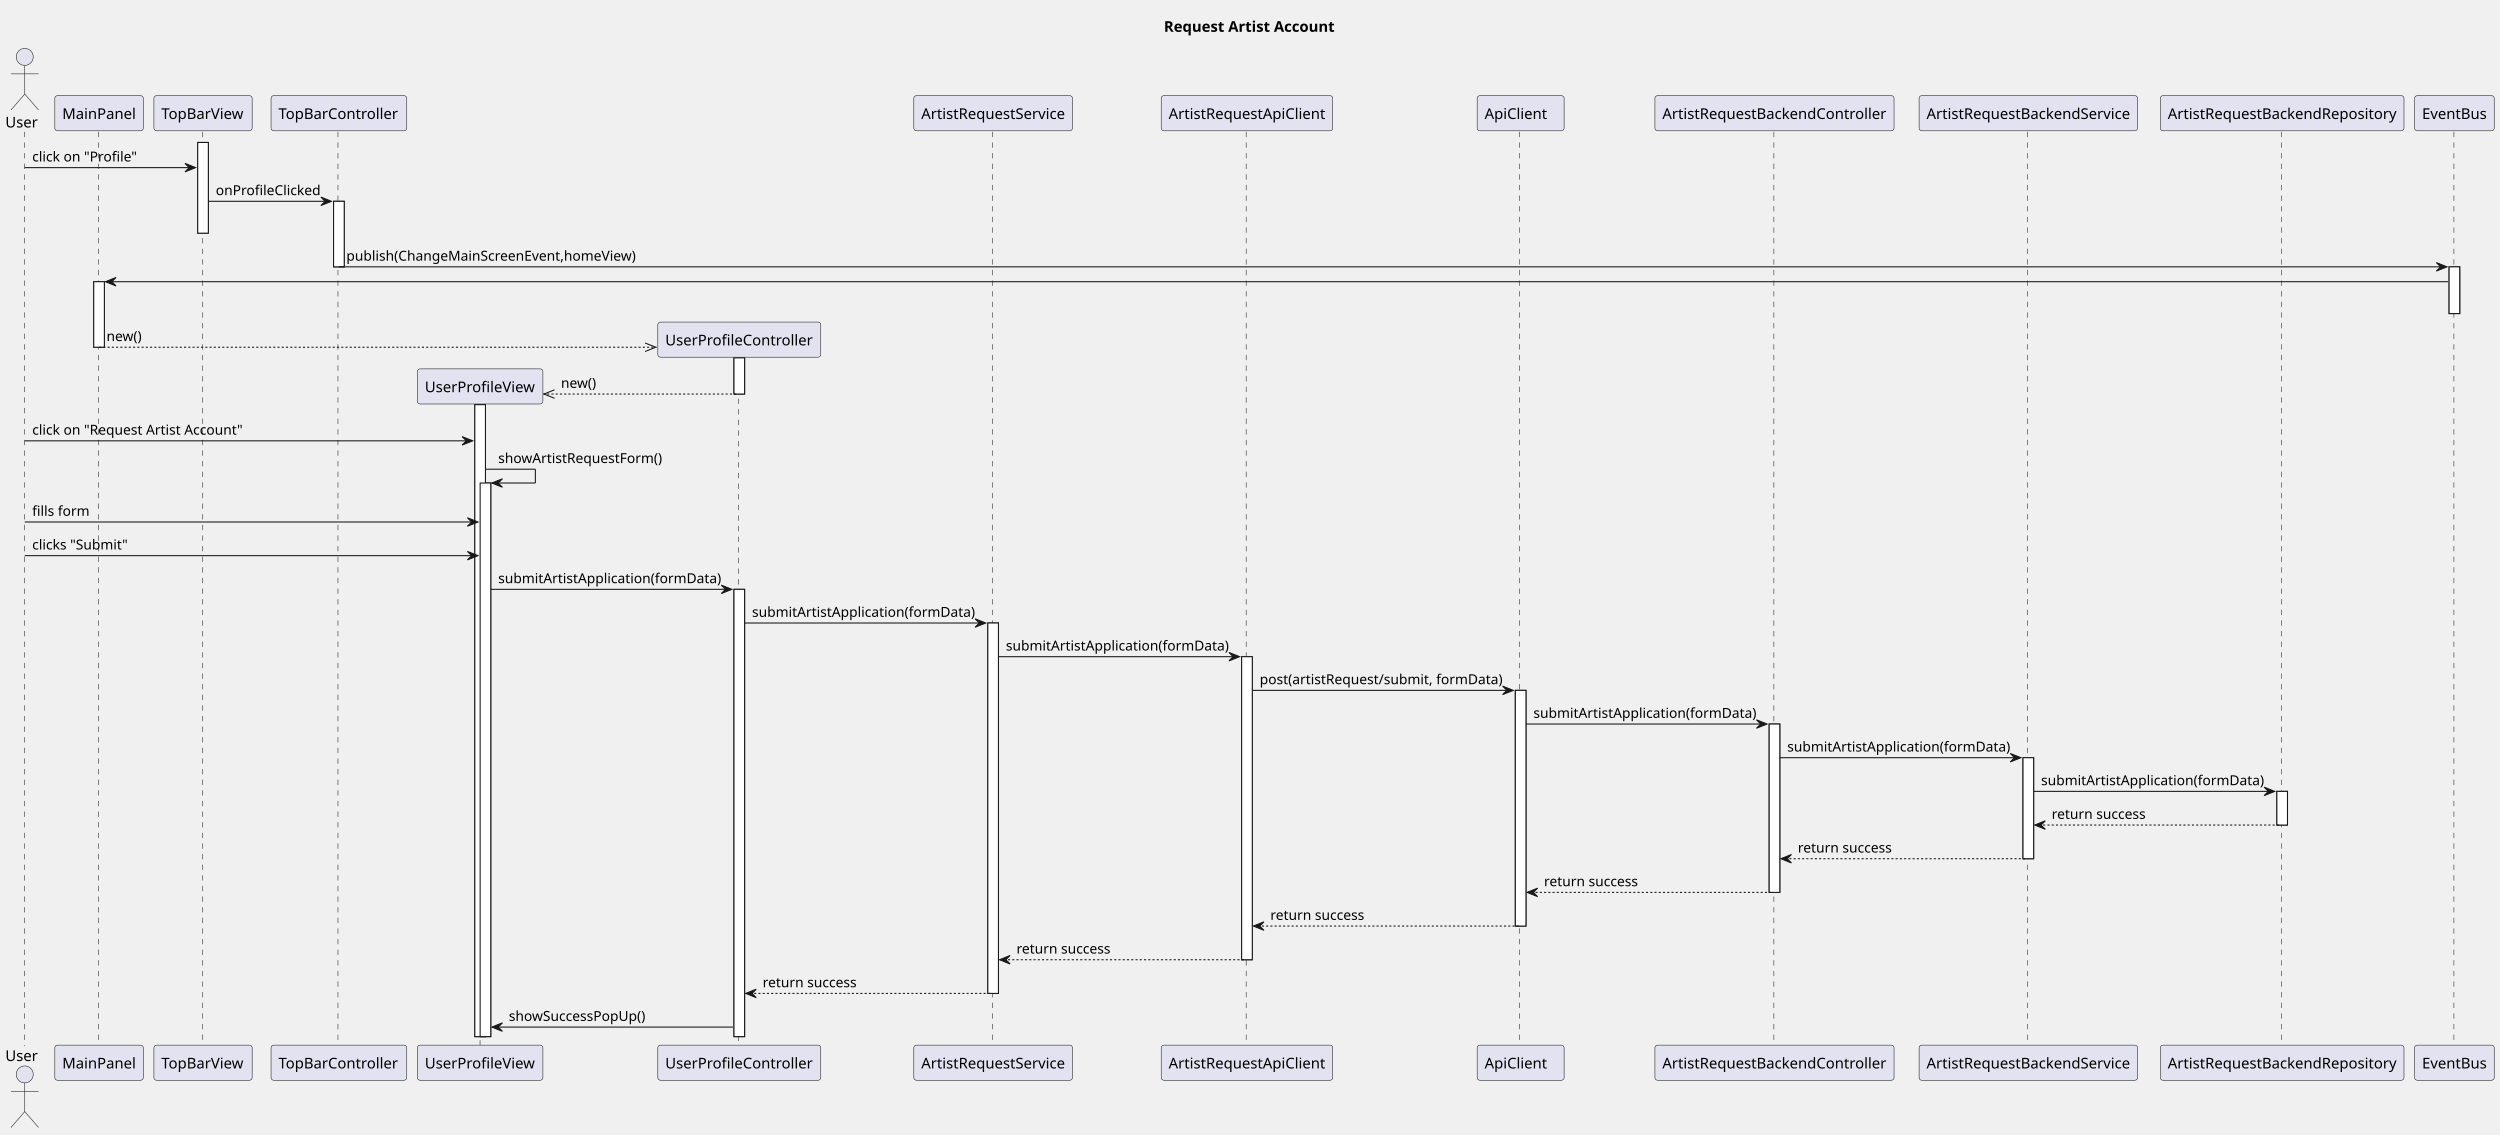
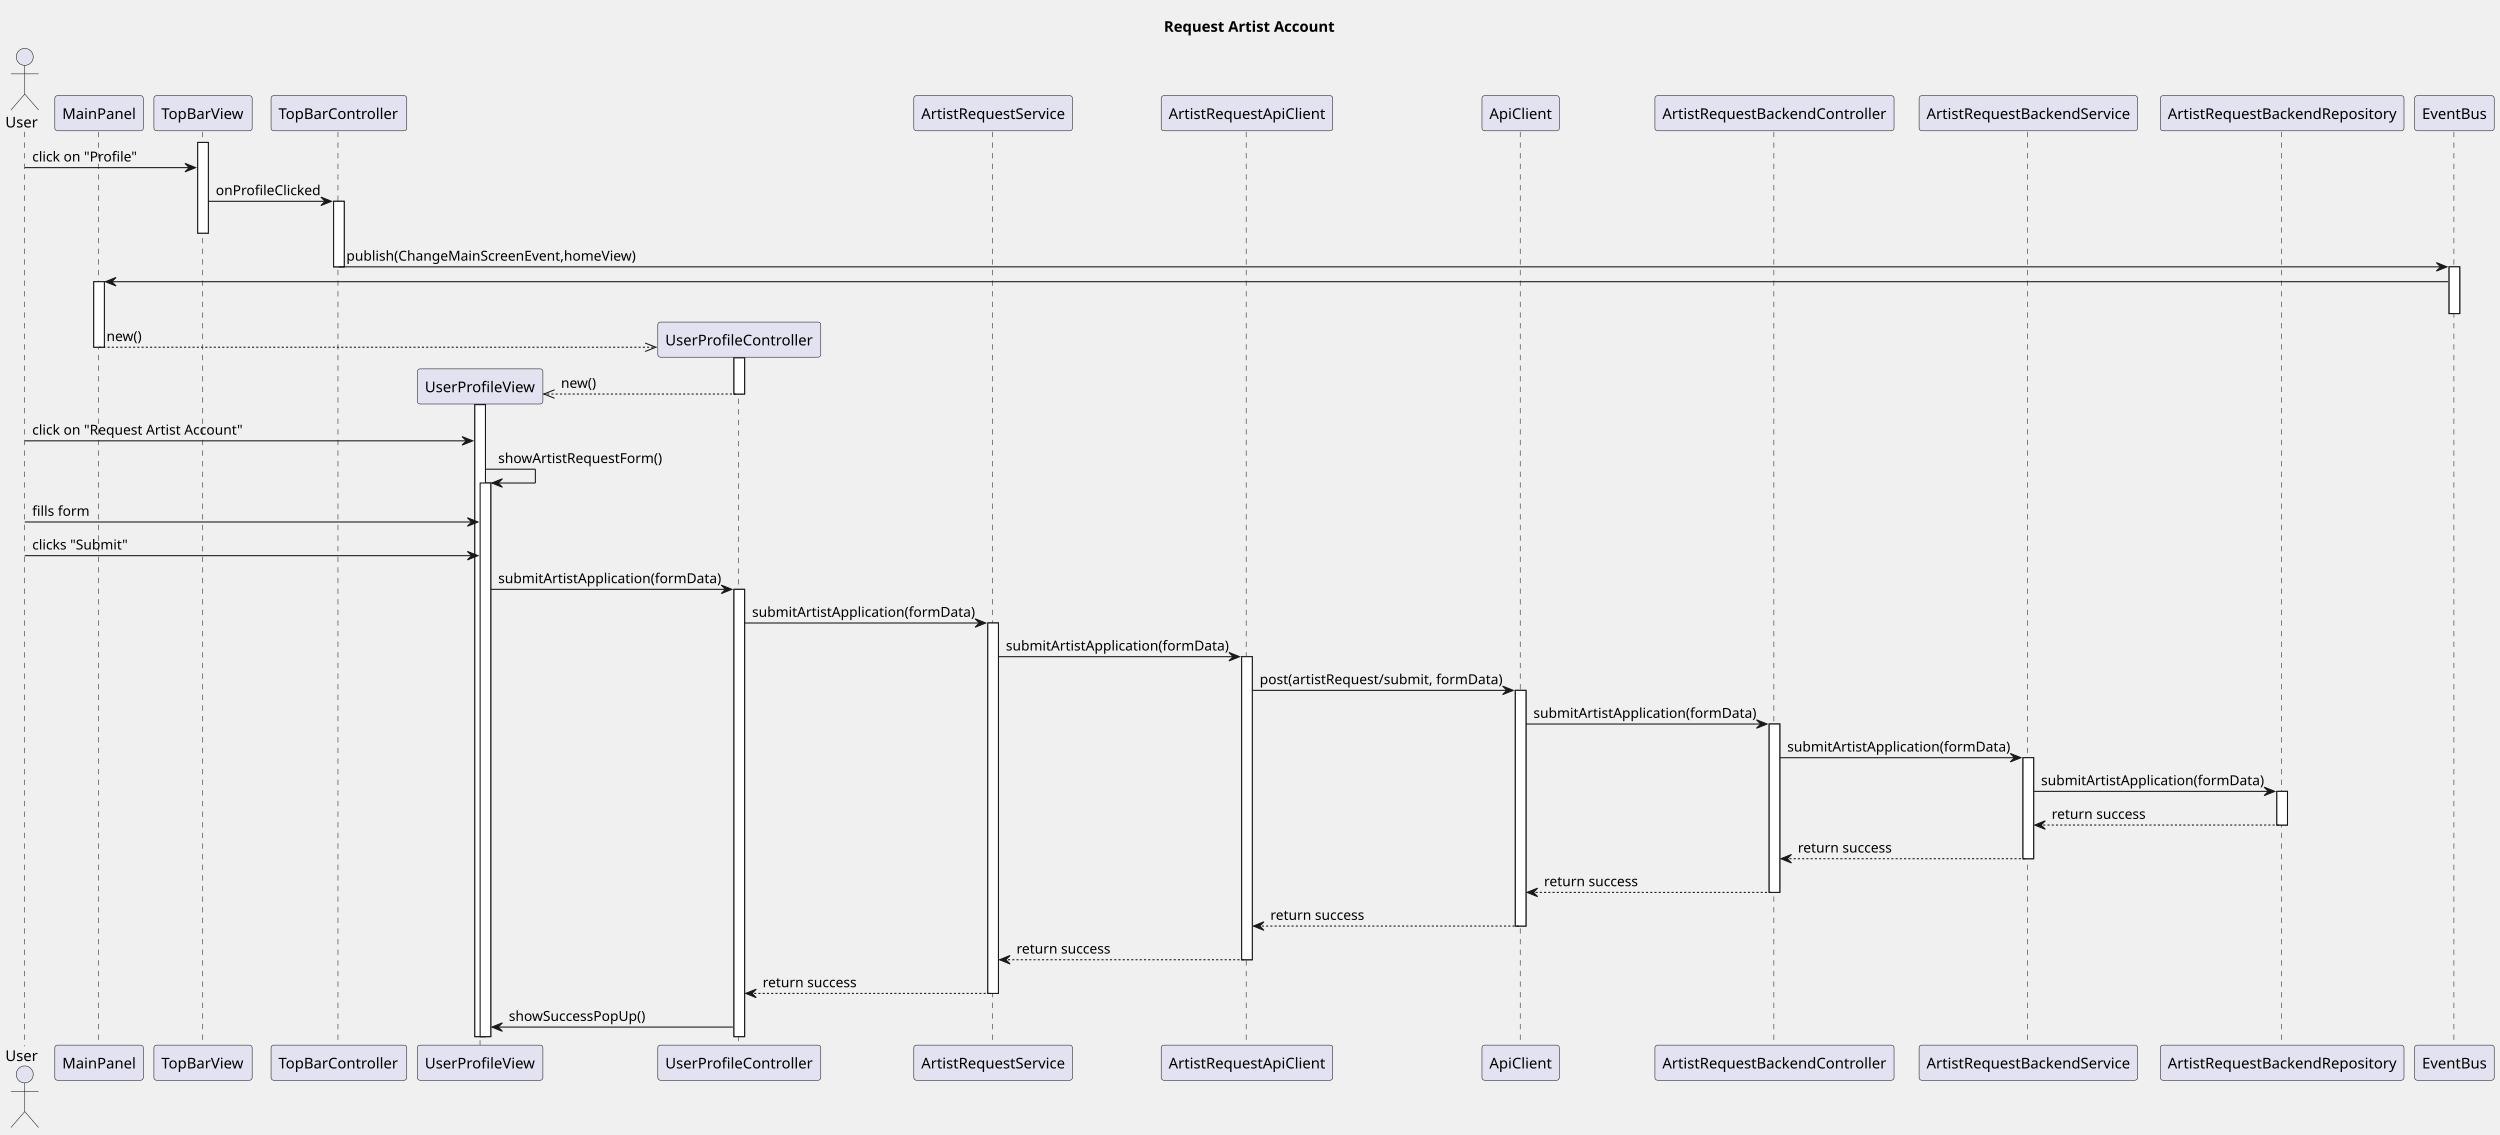
<svg xmlns="http://www.w3.org/2000/svg" contentStyleType="text/css" data-diagram-type="SEQUENCE" height="1068px" preserveAspectRatio="none" style="width:2354px;height:1068px;background:#FFFFFF;" version="1.1" viewBox="0 0 2354 1068" width="2354px" zoomAndPan="magnify">
  <defs />
  <g>
    <text fill="#000000" font-family="sans-serif" font-size="14" font-weight="bold" lengthAdjust="spacing" textLength="160.705" x="1095.926" y="29.966">Request Artist Account</text>
    <g>
      <rect fill="#FFFFFF" height="61.706" style="stroke:#181818;stroke-width:1;" width="10" x="88.268" y="265.254" />
    </g>
    <g>
      <rect fill="#FFFFFF" height="85.412" style="stroke:#181818;stroke-width:1;" width="10" x="186.173" y="134.136" />
    </g>
    <g>
      <rect fill="#FFFFFF" height="61.706" style="stroke:#181818;stroke-width:1;" width="10" x="314.116" y="189.548" />
    </g>
    <g>
      <rect fill="#FFFFFF" height="595.07" style="stroke:#181818;stroke-width:1;" width="10" x="447.099" y="381.028" />
    </g>
    <g>
      <rect fill="#FFFFFF" height="521.296" style="stroke:#181818;stroke-width:1;" width="10" x="452.099" y="454.802" />
    </g>
    <g>
      <rect fill="#FFFFFF" height="34.068" style="stroke:#181818;stroke-width:1;" width="10" x="691.114" y="336.96" />
    </g>
    <g>
      <rect fill="#FFFFFF" height="421.178" style="stroke:#181818;stroke-width:1;" width="10" x="691.114" y="554.92" />
    </g>
    <g>
      <rect fill="#FFFFFF" height="348.766" style="stroke:#181818;stroke-width:1;" width="10" x="930.13" y="586.626" />
    </g>
    <g>
      <rect fill="#FFFFFF" height="285.354" style="stroke:#181818;stroke-width:1;" width="10" x="1169.145" y="618.332" />
    </g>
    <g>
      <rect fill="#FFFFFF" height="221.942" style="stroke:#181818;stroke-width:1;" width="10" x="1426.841" y="650.038" />
    </g>
    <g>
      <rect fill="#FFFFFF" height="158.53" style="stroke:#181818;stroke-width:1;" width="10" x="1665.856" y="681.744" />
    </g>
    <g>
      <rect fill="#FFFFFF" height="95.118" style="stroke:#181818;stroke-width:1;" width="10" x="1904.871" y="713.45" />
    </g>
    <g>
      <rect fill="#FFFFFF" height="31.706" style="stroke:#181818;stroke-width:1;" width="10" x="2143.887" y="745.156" />
    </g>
    <g>
      <rect fill="#FFFFFF" height="44" style="stroke:#181818;stroke-width:1;" width="10" x="2306.08" y="251.254" />
    </g>
    <g class="participant-lifeline" data-entity-uid="part1" data-qualified-name="User" id="part1-lifeline">
      <g>
        <rect fill="#000000" fill-opacity="0" height="860.962" width="8" x="19.309" y="124.136" />
        <line style="stroke:#181818;stroke-width:0.5;stroke-dasharray:5,5;" x1="23" x2="23" y1="124.136" y2="985.098" />
      </g>
    </g>
    <g class="participant-lifeline" data-entity-uid="part2" data-qualified-name="MainPanel" id="part2-lifeline">
      <g>
        <rect fill="#000000" fill-opacity="0" height="860.962" width="8" x="89.268" y="124.136" />
        <line style="stroke:#181818;stroke-width:0.5;stroke-dasharray:5,5;" x1="92.618" x2="92.618" y1="124.136" y2="985.098" />
      </g>
    </g>
    <g class="participant-lifeline" data-entity-uid="part3" data-qualified-name="TopBarView" id="part3-lifeline">
      <g>
        <rect fill="#000000" fill-opacity="0" height="860.962" width="8" x="187.173" y="124.136" />
        <line style="stroke:#181818;stroke-width:0.5;stroke-dasharray:5,5;" x1="190.918" x2="190.918" y1="124.136" y2="985.098" />
      </g>
    </g>
    <g class="participant-lifeline" data-entity-uid="part4" data-qualified-name="TopBarController" id="part4-lifeline">
      <g>
        <rect fill="#000000" fill-opacity="0" height="860.962" width="8" x="315.116" y="124.136" />
        <line style="stroke:#181818;stroke-width:0.5;stroke-dasharray:5,5;" x1="318.228" x2="318.228" y1="124.136" y2="985.098" />
      </g>
    </g>
    <g class="participant-lifeline" data-entity-uid="part5" data-qualified-name="UserProfileView" id="part5-lifeline">
      <g>
        <rect fill="#000000" fill-opacity="0" height="605.742" width="8" x="448.099" y="379.356" />
        <line style="stroke:#181818;stroke-width:0.5;stroke-dasharray:5,5;" x1="452.005" x2="452.005" y1="379.356" y2="985.098" />
      </g>
    </g>
    <g class="participant-lifeline" data-entity-uid="part6" data-qualified-name="UserProfileController" id="part6-lifeline">
      <g>
        <rect fill="#000000" fill-opacity="0" height="649.81" width="8" x="692.114" y="335.288" />
        <line style="stroke:#181818;stroke-width:0.5;stroke-dasharray:5,5;" x1="695.388" x2="695.388" y1="335.288" y2="985.098" />
      </g>
    </g>
    <g class="participant-lifeline" data-entity-uid="part7" data-qualified-name="ArtistRequestService" id="part7-lifeline">
      <g>
        <rect fill="#000000" fill-opacity="0" height="860.962" width="8" x="931.13" y="124.136" />
        <line style="stroke:#181818;stroke-width:0.5;stroke-dasharray:5,5;" x1="934.44" x2="934.44" y1="124.136" y2="985.098" />
      </g>
    </g>
    <g class="participant-lifeline" data-entity-uid="part8" data-qualified-name="ArtistRequestApiClient" id="part8-lifeline">
      <g>
        <rect fill="#000000" fill-opacity="0" height="860.962" width="8" x="1170.145" y="124.136" />
        <line style="stroke:#181818;stroke-width:0.5;stroke-dasharray:5,5;" x1="1173.386" x2="1173.386" y1="124.136" y2="985.098" />
      </g>
    </g>
    <g class="participant-lifeline" data-entity-uid="part9" data-qualified-name="ApiClient" id="part9-lifeline">
      <g>
        <rect fill="#000000" fill-opacity="0" height="860.962" width="8" x="1427.841" y="124.136" />
-         <line style="stroke:#181818;stroke-width:0.5;stroke-dasharray:5,5;" x1="1430.905" x2="1430.905" y1="124.136" y2="985.098" />
+         <line style="stroke:#181818;stroke-width:0.5;stroke-dasharray:5,5;" x1="1431.42" x2="1431.42" y1="124.136" y2="985.098" />
      </g>
    </g>
    <g class="participant-lifeline" data-entity-uid="part10" data-qualified-name="ArtistRequestBackendController" id="part10-lifeline">
      <g>
        <rect fill="#000000" fill-opacity="0" height="860.962" width="8" x="1666.856" y="124.136" />
        <line style="stroke:#181818;stroke-width:0.5;stroke-dasharray:5,5;" x1="1670.276" x2="1670.276" y1="124.136" y2="985.098" />
      </g>
    </g>
    <g class="participant-lifeline" data-entity-uid="part11" data-qualified-name="ArtistRequestBackendService" id="part11-lifeline">
      <g>
        <rect fill="#000000" fill-opacity="0" height="860.962" width="8" x="1905.871" y="124.136" />
        <line style="stroke:#181818;stroke-width:0.5;stroke-dasharray:5,5;" x1="1909.028" x2="1909.028" y1="124.136" y2="985.098" />
      </g>
    </g>
    <g class="participant-lifeline" data-entity-uid="part12" data-qualified-name="ArtistRequestBackendRepository" id="part12-lifeline">
      <g>
        <rect fill="#000000" fill-opacity="0" height="860.962" width="8" x="2144.887" y="124.136" />
        <line style="stroke:#181818;stroke-width:0.5;stroke-dasharray:5,5;" x1="2148.171" x2="2148.171" y1="124.136" y2="985.098" />
      </g>
    </g>
    <g class="participant-lifeline" data-entity-uid="part13" data-qualified-name="EventBus" id="part13-lifeline">
      <g>
        <rect fill="#000000" fill-opacity="0" height="860.962" width="8" x="2307.08" y="124.136" />
        <line style="stroke:#181818;stroke-width:0.5;stroke-dasharray:5,5;" x1="2310.602" x2="2310.602" y1="124.136" y2="985.098" />
      </g>
    </g>
    <g class="participant participant-head" data-entity-uid="part1" data-qualified-name="User" id="part1-head">
      <text fill="#000000" font-family="sans-serif" font-size="14" lengthAdjust="spacing" textLength="30.618" x="5" y="120.034">User</text>
      <ellipse cx="23.309" cy="53.568" fill="#E2E2F0" rx="8" ry="8" style="stroke:#181818;stroke-width:0.5;" />
      <path d="M23.309,61.568 L23.309,88.568 M10.309,69.568 L36.309,69.568 M23.309,88.568 L10.309,103.568 M23.309,88.568 L36.309,103.568" fill="none" style="stroke:#181818;stroke-width:0.5;" />
    </g>
    <g class="participant participant-tail" data-entity-uid="part1" data-qualified-name="User" id="part1-tail">
      <text fill="#000000" font-family="sans-serif" font-size="14" lengthAdjust="spacing" textLength="30.618" x="5" y="999.064">User</text>
      <ellipse cx="23.309" cy="1011.666" fill="#E2E2F0" rx="8" ry="8" style="stroke:#181818;stroke-width:0.5;" />
      <path d="M23.309,1019.666 L23.309,1046.666 M10.309,1027.666 L36.309,1027.666 M23.309,1046.666 L10.309,1061.666 M23.309,1046.666 L36.309,1061.666" fill="none" style="stroke:#181818;stroke-width:0.5;" />
    </g>
    <g class="participant participant-head" data-entity-uid="part2" data-qualified-name="MainPanel" id="part2-head">
      <rect fill="#E2E2F0" height="33.068" rx="2.5" ry="2.5" style="stroke:#181818;stroke-width:0.5;" width="83.3" x="51.618" y="90.068" />
      <text fill="#000000" font-family="sans-serif" font-size="14" lengthAdjust="spacing" textLength="69.3" x="58.618" y="112.034">MainPanel</text>
    </g>
    <g class="participant participant-tail" data-entity-uid="part2" data-qualified-name="MainPanel" id="part2-tail">
      <rect fill="#E2E2F0" height="33.068" rx="2.5" ry="2.5" style="stroke:#181818;stroke-width:0.5;" width="83.3" x="51.618" y="984.098" />
      <text fill="#000000" font-family="sans-serif" font-size="14" lengthAdjust="spacing" textLength="69.3" x="58.618" y="1006.064">MainPanel</text>
    </g>
    <g class="participant participant-head" data-entity-uid="part3" data-qualified-name="TopBarView" id="part3-head">
      <rect fill="#E2E2F0" height="33.068" rx="2.5" ry="2.5" style="stroke:#181818;stroke-width:0.5;" width="92.512" x="144.918" y="90.068" />
      <text fill="#000000" font-family="sans-serif" font-size="14" lengthAdjust="spacing" textLength="78.512" x="151.918" y="112.034">TopBarView</text>
    </g>
    <g class="participant participant-tail" data-entity-uid="part3" data-qualified-name="TopBarView" id="part3-tail">
      <rect fill="#E2E2F0" height="33.068" rx="2.5" ry="2.5" style="stroke:#181818;stroke-width:0.5;" width="92.512" x="144.918" y="984.098" />
      <text fill="#000000" font-family="sans-serif" font-size="14" lengthAdjust="spacing" textLength="78.512" x="151.918" y="1006.064">TopBarView</text>
    </g>
    <g class="participant participant-head" data-entity-uid="part4" data-qualified-name="TopBarController" id="part4-head">
      <rect fill="#E2E2F0" height="33.068" rx="2.5" ry="2.5" style="stroke:#181818;stroke-width:0.5;" width="127.778" x="255.228" y="90.068" />
      <text fill="#000000" font-family="sans-serif" font-size="14" lengthAdjust="spacing" textLength="113.778" x="262.228" y="112.034">TopBarController</text>
    </g>
    <g class="participant participant-tail" data-entity-uid="part4" data-qualified-name="TopBarController" id="part4-tail">
      <rect fill="#E2E2F0" height="33.068" rx="2.5" ry="2.5" style="stroke:#181818;stroke-width:0.5;" width="127.778" x="255.228" y="984.098" />
      <text fill="#000000" font-family="sans-serif" font-size="14" lengthAdjust="spacing" textLength="113.778" x="262.228" y="1006.064">TopBarController</text>
    </g>
    <g class="participant participant-tail" data-entity-uid="part5" data-qualified-name="UserProfileView" id="part5-tail">
      <rect fill="#E2E2F0" height="33.068" rx="2.5" ry="2.5" style="stroke:#181818;stroke-width:0.5;" width="118.188" x="393.005" y="984.098" />
      <text fill="#000000" font-family="sans-serif" font-size="14" lengthAdjust="spacing" textLength="104.188" x="400.005" y="1006.064">UserProfileView</text>
    </g>
    <g class="participant participant-tail" data-entity-uid="part6" data-qualified-name="UserProfileController" id="part6-tail">
      <rect fill="#E2E2F0" height="33.068" rx="2.5" ry="2.5" style="stroke:#181818;stroke-width:0.5;" width="153.453" x="619.388" y="984.098" />
      <text fill="#000000" font-family="sans-serif" font-size="14" lengthAdjust="spacing" textLength="139.453" x="626.388" y="1006.064">UserProfileController</text>
    </g>
    <g class="participant participant-head" data-entity-uid="part7" data-qualified-name="ArtistRequestService" id="part7-head">
      <rect fill="#E2E2F0" height="33.068" rx="2.5" ry="2.5" style="stroke:#181818;stroke-width:0.5;" width="149.38" x="860.44" y="90.068" />
      <text fill="#000000" font-family="sans-serif" font-size="14" lengthAdjust="spacing" textLength="135.38" x="867.44" y="112.034">ArtistRequestService</text>
    </g>
    <g class="participant participant-tail" data-entity-uid="part7" data-qualified-name="ArtistRequestService" id="part7-tail">
      <rect fill="#E2E2F0" height="33.068" rx="2.5" ry="2.5" style="stroke:#181818;stroke-width:0.5;" width="149.38" x="860.44" y="984.098" />
      <text fill="#000000" font-family="sans-serif" font-size="14" lengthAdjust="spacing" textLength="135.38" x="867.44" y="1006.064">ArtistRequestService</text>
    </g>
    <g class="participant participant-head" data-entity-uid="part8" data-qualified-name="ArtistRequestApiClient" id="part8-head">
      <rect fill="#E2E2F0" height="33.068" rx="2.5" ry="2.5" style="stroke:#181818;stroke-width:0.5;" width="161.517" x="1093.386" y="90.068" />
      <text fill="#000000" font-family="sans-serif" font-size="14" lengthAdjust="spacing" textLength="147.517" x="1100.386" y="112.034">ArtistRequestApiClient</text>
    </g>
    <g class="participant participant-tail" data-entity-uid="part8" data-qualified-name="ArtistRequestApiClient" id="part8-tail">
      <rect fill="#E2E2F0" height="33.068" rx="2.5" ry="2.5" style="stroke:#181818;stroke-width:0.5;" width="161.517" x="1093.386" y="984.098" />
      <text fill="#000000" font-family="sans-serif" font-size="14" lengthAdjust="spacing" textLength="147.517" x="1100.386" y="1006.064">ArtistRequestApiClient</text>
    </g>
    <g class="participant participant-head" data-entity-uid="part9" data-qualified-name="ApiClient" id="part9-head">
-       <rect fill="#E2E2F0" height="33.068" rx="2.5" ry="2.5" style="stroke:#181818;stroke-width:0.5;" width="81.872" x="1390.905" y="90.068" />
-       <text fill="#000000" font-family="sans-serif" font-size="14" lengthAdjust="spacing" textLength="67.872" x="1397.905" y="112.034">ApiClient</text>
+       <rect fill="#E2E2F0" height="33.068" rx="2.5" ry="2.5" style="stroke:#181818;stroke-width:0.5;" width="72.842" x="1395.42" y="90.068" />
+       <text fill="#000000" font-family="sans-serif" font-size="14" lengthAdjust="spacing" textLength="58.842" x="1402.42" y="112.034">ApiClient</text>
    </g>
    <g class="participant participant-tail" data-entity-uid="part9" data-qualified-name="ApiClient" id="part9-tail">
-       <rect fill="#E2E2F0" height="33.068" rx="2.5" ry="2.5" style="stroke:#181818;stroke-width:0.5;" width="81.872" x="1390.905" y="984.098" />
-       <text fill="#000000" font-family="sans-serif" font-size="14" lengthAdjust="spacing" textLength="67.872" x="1397.905" y="1006.064">ApiClient</text>
+       <rect fill="#E2E2F0" height="33.068" rx="2.5" ry="2.5" style="stroke:#181818;stroke-width:0.5;" width="72.842" x="1395.42" y="984.098" />
+       <text fill="#000000" font-family="sans-serif" font-size="14" lengthAdjust="spacing" textLength="58.842" x="1402.42" y="1006.064">ApiClient</text>
    </g>
    <g class="participant participant-head" data-entity-uid="part10" data-qualified-name="ArtistRequestBackendController" id="part10-head">
      <rect fill="#E2E2F0" height="33.068" rx="2.5" ry="2.5" style="stroke:#181818;stroke-width:0.5;" width="225.161" x="1558.276" y="90.068" />
      <text fill="#000000" font-family="sans-serif" font-size="14" lengthAdjust="spacing" textLength="211.161" x="1565.276" y="112.034">ArtistRequestBackendController</text>
    </g>
    <g class="participant participant-tail" data-entity-uid="part10" data-qualified-name="ArtistRequestBackendController" id="part10-tail">
      <rect fill="#E2E2F0" height="33.068" rx="2.5" ry="2.5" style="stroke:#181818;stroke-width:0.5;" width="225.161" x="1558.276" y="984.098" />
      <text fill="#000000" font-family="sans-serif" font-size="14" lengthAdjust="spacing" textLength="211.161" x="1565.276" y="1006.064">ArtistRequestBackendController</text>
    </g>
    <g class="participant participant-head" data-entity-uid="part11" data-qualified-name="ArtistRequestBackendService" id="part11-head">
      <rect fill="#E2E2F0" height="33.068" rx="2.5" ry="2.5" style="stroke:#181818;stroke-width:0.5;" width="205.687" x="1807.028" y="90.068" />
      <text fill="#000000" font-family="sans-serif" font-size="14" lengthAdjust="spacing" textLength="191.687" x="1814.028" y="112.034">ArtistRequestBackendService</text>
    </g>
    <g class="participant participant-tail" data-entity-uid="part11" data-qualified-name="ArtistRequestBackendService" id="part11-tail">
      <rect fill="#E2E2F0" height="33.068" rx="2.5" ry="2.5" style="stroke:#181818;stroke-width:0.5;" width="205.687" x="1807.028" y="984.098" />
      <text fill="#000000" font-family="sans-serif" font-size="14" lengthAdjust="spacing" textLength="191.687" x="1814.028" y="1006.064">ArtistRequestBackendService</text>
    </g>
    <g class="participant participant-head" data-entity-uid="part12" data-qualified-name="ArtistRequestBackendRepository" id="part12-head">
      <rect fill="#E2E2F0" height="33.068" rx="2.5" ry="2.5" style="stroke:#181818;stroke-width:0.5;" width="229.431" x="2034.171" y="90.068" />
      <text fill="#000000" font-family="sans-serif" font-size="14" lengthAdjust="spacing" textLength="215.431" x="2041.171" y="112.034">ArtistRequestBackendRepository</text>
    </g>
    <g class="participant participant-tail" data-entity-uid="part12" data-qualified-name="ArtistRequestBackendRepository" id="part12-tail">
      <rect fill="#E2E2F0" height="33.068" rx="2.5" ry="2.5" style="stroke:#181818;stroke-width:0.5;" width="229.431" x="2034.171" y="984.098" />
      <text fill="#000000" font-family="sans-serif" font-size="14" lengthAdjust="spacing" textLength="215.431" x="2041.171" y="1006.064">ArtistRequestBackendRepository</text>
    </g>
    <g class="participant participant-head" data-entity-uid="part13" data-qualified-name="EventBus" id="part13-head">
      <rect fill="#E2E2F0" height="33.068" rx="2.5" ry="2.5" style="stroke:#181818;stroke-width:0.5;" width="74.956" x="2273.602" y="90.068" />
      <text fill="#000000" font-family="sans-serif" font-size="14" lengthAdjust="spacing" textLength="60.956" x="2280.602" y="112.034">EventBus</text>
    </g>
    <g class="participant participant-tail" data-entity-uid="part13" data-qualified-name="EventBus" id="part13-tail">
      <rect fill="#E2E2F0" height="33.068" rx="2.5" ry="2.5" style="stroke:#181818;stroke-width:0.5;" width="74.956" x="2273.602" y="984.098" />
      <text fill="#000000" font-family="sans-serif" font-size="14" lengthAdjust="spacing" textLength="60.956" x="2280.602" y="1006.064">EventBus</text>
    </g>
    <g>
      <rect fill="#FFFFFF" height="61.706" style="stroke:#181818;stroke-width:1;" width="10" x="88.268" y="265.254" />
    </g>
    <g>
      <rect fill="#FFFFFF" height="85.412" style="stroke:#181818;stroke-width:1;" width="10" x="186.173" y="134.136" />
    </g>
    <g>
      <rect fill="#FFFFFF" height="61.706" style="stroke:#181818;stroke-width:1;" width="10" x="314.116" y="189.548" />
    </g>
    <g>
      <rect fill="#FFFFFF" height="595.07" style="stroke:#181818;stroke-width:1;" width="10" x="447.099" y="381.028" />
    </g>
    <g>
      <rect fill="#FFFFFF" height="521.296" style="stroke:#181818;stroke-width:1;" width="10" x="452.099" y="454.802" />
    </g>
    <g>
      <rect fill="#FFFFFF" height="34.068" style="stroke:#181818;stroke-width:1;" width="10" x="691.114" y="336.96" />
    </g>
    <g>
      <rect fill="#FFFFFF" height="421.178" style="stroke:#181818;stroke-width:1;" width="10" x="691.114" y="554.92" />
    </g>
    <g>
      <rect fill="#FFFFFF" height="348.766" style="stroke:#181818;stroke-width:1;" width="10" x="930.13" y="586.626" />
    </g>
    <g>
      <rect fill="#FFFFFF" height="285.354" style="stroke:#181818;stroke-width:1;" width="10" x="1169.145" y="618.332" />
    </g>
    <g>
      <rect fill="#FFFFFF" height="221.942" style="stroke:#181818;stroke-width:1;" width="10" x="1426.841" y="650.038" />
    </g>
    <g>
      <rect fill="#FFFFFF" height="158.53" style="stroke:#181818;stroke-width:1;" width="10" x="1665.856" y="681.744" />
    </g>
    <g>
      <rect fill="#FFFFFF" height="95.118" style="stroke:#181818;stroke-width:1;" width="10" x="1904.871" y="713.45" />
    </g>
    <g>
      <rect fill="#FFFFFF" height="31.706" style="stroke:#181818;stroke-width:1;" width="10" x="2143.887" y="745.156" />
    </g>
    <g>
      <rect fill="#FFFFFF" height="44" style="stroke:#181818;stroke-width:1;" width="10" x="2306.08" y="251.254" />
    </g>
    <g class="message" data-entity-1="part1" data-entity-2="part3" id="msg1">
      <polygon fill="#181818" points="174.173,153.842,184.173,157.842,174.173,161.842,178.173,157.842" style="stroke:#181818;stroke-width:1;" />
      <line style="stroke:#181818;stroke-width:1;" x1="23.309" x2="180.173" y1="157.842" y2="157.842" />
      <text fill="#000000" font-family="sans-serif" font-size="13" lengthAdjust="spacing" textLength="99.008" x="30.309" y="152.033">click on "Profile"</text>
    </g>
    <g class="message" data-entity-1="part3" data-entity-2="part4" id="msg2">
      <polygon fill="#181818" points="302.116,185.548,312.116,189.548,302.116,193.548,306.116,189.548" style="stroke:#181818;stroke-width:1;" />
      <line style="stroke:#181818;stroke-width:1;" x1="196.173" x2="308.116" y1="189.548" y2="189.548" />
      <text fill="#000000" font-family="sans-serif" font-size="13" lengthAdjust="spacing" textLength="98.943" x="203.173" y="183.739">onProfileClicked</text>
    </g>
    <g class="message" data-entity-1="part4" data-entity-2="part13" id="msg3">
      <polygon fill="#181818" points="2294.08,247.254,2304.08,251.254,2294.08,255.254,2298.08,251.254" style="stroke:#181818;stroke-width:1;" />
      <line style="stroke:#181818;stroke-width:1;" x1="319.116" x2="2300.08" y1="251.254" y2="251.254" />
      <text fill="#000000" font-family="sans-serif" font-size="13" lengthAdjust="spacing" textLength="273.078" x="326.116" y="245.445">publish(ChangeMainScreenEvent,homeView)</text>
    </g>
    <g class="message" data-entity-1="part13" data-entity-2="part2" id="msg4">
      <polygon fill="#181818" points="109.268,261.254,99.268,265.254,109.268,269.254,105.268,265.254" style="stroke:#181818;stroke-width:1;" />
      <line style="stroke:#181818;stroke-width:1;" x1="103.268" x2="2305.08" y1="265.254" y2="265.254" />
    </g>
    <g class="message" data-entity-1="part2" data-entity-2="part6" id="msg5">
      <line style="stroke:#181818;stroke-width:1;" x1="617.388" x2="607.388" y1="326.96" y2="322.96" />
      <line style="stroke:#181818;stroke-width:1;" x1="617.388" x2="607.388" y1="326.96" y2="330.96" />
      <line style="stroke:#181818;stroke-width:1;stroke-dasharray:2,2;" x1="93.268" x2="618.388" y1="326.96" y2="326.96" />
      <text fill="#000000" font-family="sans-serif" font-size="13" lengthAdjust="spacing" textLength="33.384" x="100.268" y="321.151">new()</text>
    </g>
    <rect fill="#E2E2F0" height="33.068" rx="2.5" ry="2.5" style="stroke:#181818;stroke-width:0.5;" width="153.453" x="619.388" y="303.254" />
    <text fill="#000000" font-family="sans-serif" font-size="14" lengthAdjust="spacing" textLength="139.453" x="626.388" y="325.22">UserProfileController</text>
    <g class="message" data-entity-1="part6" data-entity-2="part5" id="msg7">
      <line style="stroke:#181818;stroke-width:1;" x1="512.193" x2="522.193" y1="371.028" y2="367.028" />
      <line style="stroke:#181818;stroke-width:1;" x1="512.193" x2="522.193" y1="371.028" y2="375.028" />
      <line style="stroke:#181818;stroke-width:1;stroke-dasharray:2,2;" x1="511.193" x2="695.114" y1="371.028" y2="371.028" />
      <text fill="#000000" font-family="sans-serif" font-size="13" lengthAdjust="spacing" textLength="33.384" x="528.193" y="365.219">new()</text>
    </g>
    <rect fill="#E2E2F0" height="33.068" rx="2.5" ry="2.5" style="stroke:#181818;stroke-width:0.5;" width="118.188" x="393.005" y="347.322" />
    <text fill="#000000" font-family="sans-serif" font-size="14" lengthAdjust="spacing" textLength="104.188" x="400.005" y="369.288">UserProfileView</text>
    <g class="message" data-entity-1="part1" data-entity-2="part5" id="msg9">
      <polygon fill="#181818" points="435.099,411.096,445.099,415.096,435.099,419.096,439.099,415.096" style="stroke:#181818;stroke-width:1;" />
      <line style="stroke:#181818;stroke-width:1;" x1="23.309" x2="441.099" y1="415.096" y2="415.096" />
      <text fill="#000000" font-family="sans-serif" font-size="13" lengthAdjust="spacing" textLength="197.912" x="30.309" y="409.287">click on "Request Artist Account"</text>
    </g>
    <g class="message" data-entity-1="part5" data-entity-2="part5" id="msg10">
      <line style="stroke:#181818;stroke-width:1;" x1="457.099" x2="504.099" y1="441.802" y2="441.802" />
      <line style="stroke:#181818;stroke-width:1;" x1="504.099" x2="504.099" y1="441.802" y2="454.802" />
      <line style="stroke:#181818;stroke-width:1;" x1="463.099" x2="504.099" y1="454.802" y2="454.802" />
      <polygon fill="#181818" points="473.099,450.802,463.099,454.802,473.099,458.802,469.099,454.802" style="stroke:#181818;stroke-width:1;" />
      <text fill="#000000" font-family="sans-serif" font-size="13" lengthAdjust="spacing" textLength="154.622" x="469.099" y="435.993">showArtistRequestForm()</text>
    </g>
    <g class="message" data-entity-1="part1" data-entity-2="part5" id="msg11">
      <polygon fill="#181818" points="440.099,487.508,450.099,491.508,440.099,495.508,444.099,491.508" style="stroke:#181818;stroke-width:1;" />
      <line style="stroke:#181818;stroke-width:1;" x1="23.309" x2="446.099" y1="491.508" y2="491.508" />
      <text fill="#000000" font-family="sans-serif" font-size="13" lengthAdjust="spacing" textLength="54.002" x="30.309" y="485.699">fills form</text>
    </g>
    <g class="message" data-entity-1="part1" data-entity-2="part5" id="msg12">
      <polygon fill="#181818" points="440.099,519.214,450.099,523.214,440.099,527.214,444.099,523.214" style="stroke:#181818;stroke-width:1;" />
      <line style="stroke:#181818;stroke-width:1;" x1="23.309" x2="446.099" y1="523.214" y2="523.214" />
      <text fill="#000000" font-family="sans-serif" font-size="13" lengthAdjust="spacing" textLength="89.713" x="30.309" y="517.405">clicks "Submit"</text>
    </g>
    <g class="message" data-entity-1="part5" data-entity-2="part6" id="msg13">
      <polygon fill="#181818" points="679.114,550.92,689.114,554.92,679.114,558.92,683.114,554.92" style="stroke:#181818;stroke-width:1;" />
      <line style="stroke:#181818;stroke-width:1;" x1="462.099" x2="685.114" y1="554.92" y2="554.92" />
      <text fill="#000000" font-family="sans-serif" font-size="13" lengthAdjust="spacing" textLength="210.015" x="469.099" y="549.111">submitArtistApplication(formData)</text>
    </g>
    <g class="message" data-entity-1="part6" data-entity-2="part7" id="msg14">
      <polygon fill="#181818" points="918.13,582.626,928.13,586.626,918.13,590.626,922.13,586.626" style="stroke:#181818;stroke-width:1;" />
      <line style="stroke:#181818;stroke-width:1;" x1="701.114" x2="924.13" y1="586.626" y2="586.626" />
      <text fill="#000000" font-family="sans-serif" font-size="13" lengthAdjust="spacing" textLength="210.015" x="708.114" y="580.817">submitArtistApplication(formData)</text>
    </g>
    <g class="message" data-entity-1="part7" data-entity-2="part8" id="msg15">
      <polygon fill="#181818" points="1157.145,614.332,1167.145,618.332,1157.145,622.332,1161.145,618.332" style="stroke:#181818;stroke-width:1;" />
      <line style="stroke:#181818;stroke-width:1;" x1="940.13" x2="1163.145" y1="618.332" y2="618.332" />
      <text fill="#000000" font-family="sans-serif" font-size="13" lengthAdjust="spacing" textLength="210.015" x="947.13" y="612.523">submitArtistApplication(formData)</text>
    </g>
    <g class="message" data-entity-1="part8" data-entity-2="part9" id="msg16">
      <polygon fill="#181818" points="1414.841,646.038,1424.841,650.038,1414.841,654.038,1418.841,650.038" style="stroke:#181818;stroke-width:1;" />
      <line style="stroke:#181818;stroke-width:1;" x1="1179.145" x2="1420.841" y1="650.038" y2="650.038" />
      <text fill="#000000" font-family="sans-serif" font-size="13" lengthAdjust="spacing" textLength="228.696" x="1186.145" y="644.229">post(artistRequest/submit, formData)</text>
    </g>
    <g class="message" data-entity-1="part9" data-entity-2="part10" id="msg17">
      <polygon fill="#181818" points="1653.856,677.744,1663.856,681.744,1653.856,685.744,1657.856,681.744" style="stroke:#181818;stroke-width:1;" />
      <line style="stroke:#181818;stroke-width:1;" x1="1436.841" x2="1659.856" y1="681.744" y2="681.744" />
      <text fill="#000000" font-family="sans-serif" font-size="13" lengthAdjust="spacing" textLength="210.015" x="1443.841" y="675.935">submitArtistApplication(formData)</text>
    </g>
    <g class="message" data-entity-1="part10" data-entity-2="part11" id="msg18">
      <polygon fill="#181818" points="1892.871,709.45,1902.871,713.45,1892.871,717.45,1896.871,713.45" style="stroke:#181818;stroke-width:1;" />
      <line style="stroke:#181818;stroke-width:1;" x1="1675.856" x2="1898.871" y1="713.45" y2="713.45" />
      <text fill="#000000" font-family="sans-serif" font-size="13" lengthAdjust="spacing" textLength="210.015" x="1682.856" y="707.641">submitArtistApplication(formData)</text>
    </g>
    <g class="message" data-entity-1="part11" data-entity-2="part12" id="msg19">
      <polygon fill="#181818" points="2131.887,741.156,2141.887,745.156,2131.887,749.156,2135.887,745.156" style="stroke:#181818;stroke-width:1;" />
      <line style="stroke:#181818;stroke-width:1;" x1="1914.871" x2="2137.887" y1="745.156" y2="745.156" />
      <text fill="#000000" font-family="sans-serif" font-size="13" lengthAdjust="spacing" textLength="210.015" x="1921.871" y="739.347">submitArtistApplication(formData)</text>
    </g>
    <g class="message" data-entity-1="part12" data-entity-2="part11" id="msg20">
      <polygon fill="#181818" points="1925.871,772.862,1915.871,776.862,1925.871,780.862,1921.871,776.862" style="stroke:#181818;stroke-width:1;" />
      <line style="stroke:#181818;stroke-width:1;stroke-dasharray:2,2;" x1="1919.871" x2="2147.887" y1="776.862" y2="776.862" />
      <text fill="#000000" font-family="sans-serif" font-size="13" lengthAdjust="spacing" textLength="88.738" x="1931.871" y="771.053">return success</text>
    </g>
    <g class="message" data-entity-1="part11" data-entity-2="part10" id="msg21">
      <polygon fill="#181818" points="1686.856,804.568,1676.856,808.568,1686.856,812.568,1682.856,808.568" style="stroke:#181818;stroke-width:1;" />
      <line style="stroke:#181818;stroke-width:1;stroke-dasharray:2,2;" x1="1680.856" x2="1908.871" y1="808.568" y2="808.568" />
      <text fill="#000000" font-family="sans-serif" font-size="13" lengthAdjust="spacing" textLength="88.738" x="1692.856" y="802.759">return success</text>
    </g>
    <g class="message" data-entity-1="part10" data-entity-2="part9" id="msg22">
      <polygon fill="#181818" points="1447.841,836.274,1437.841,840.274,1447.841,844.274,1443.841,840.274" style="stroke:#181818;stroke-width:1;" />
      <line style="stroke:#181818;stroke-width:1;stroke-dasharray:2,2;" x1="1441.841" x2="1669.856" y1="840.274" y2="840.274" />
      <text fill="#000000" font-family="sans-serif" font-size="13" lengthAdjust="spacing" textLength="88.738" x="1453.841" y="834.465">return success</text>
    </g>
    <g class="message" data-entity-1="part9" data-entity-2="part8" id="msg23">
      <polygon fill="#181818" points="1190.145,867.98,1180.145,871.98,1190.145,875.98,1186.145,871.98" style="stroke:#181818;stroke-width:1;" />
      <line style="stroke:#181818;stroke-width:1;stroke-dasharray:2,2;" x1="1184.145" x2="1430.841" y1="871.98" y2="871.98" />
      <text fill="#000000" font-family="sans-serif" font-size="13" lengthAdjust="spacing" textLength="88.738" x="1196.145" y="866.171">return success</text>
    </g>
    <g class="message" data-entity-1="part8" data-entity-2="part7" id="msg24">
      <polygon fill="#181818" points="951.13,899.686,941.13,903.686,951.13,907.686,947.13,903.686" style="stroke:#181818;stroke-width:1;" />
      <line style="stroke:#181818;stroke-width:1;stroke-dasharray:2,2;" x1="945.13" x2="1173.145" y1="903.686" y2="903.686" />
      <text fill="#000000" font-family="sans-serif" font-size="13" lengthAdjust="spacing" textLength="88.738" x="957.13" y="897.877">return success</text>
    </g>
    <g class="message" data-entity-1="part7" data-entity-2="part6" id="msg25">
      <polygon fill="#181818" points="712.114,931.392,702.114,935.392,712.114,939.392,708.114,935.392" style="stroke:#181818;stroke-width:1;" />
      <line style="stroke:#181818;stroke-width:1;stroke-dasharray:2,2;" x1="706.114" x2="934.13" y1="935.392" y2="935.392" />
      <text fill="#000000" font-family="sans-serif" font-size="13" lengthAdjust="spacing" textLength="88.738" x="718.114" y="929.583">return success</text>
    </g>
    <g class="message" data-entity-1="part6" data-entity-2="part5" id="msg26">
      <polygon fill="#181818" points="473.099,963.098,463.099,967.098,473.099,971.098,469.099,967.098" style="stroke:#181818;stroke-width:1;" />
      <line style="stroke:#181818;stroke-width:1;" x1="467.099" x2="690.114" y1="967.098" y2="967.098" />
      <text fill="#000000" font-family="sans-serif" font-size="13" lengthAdjust="spacing" textLength="128.804" x="479.099" y="961.289">showSuccessPopUp()</text>
    </g>
  </g>
</svg>
